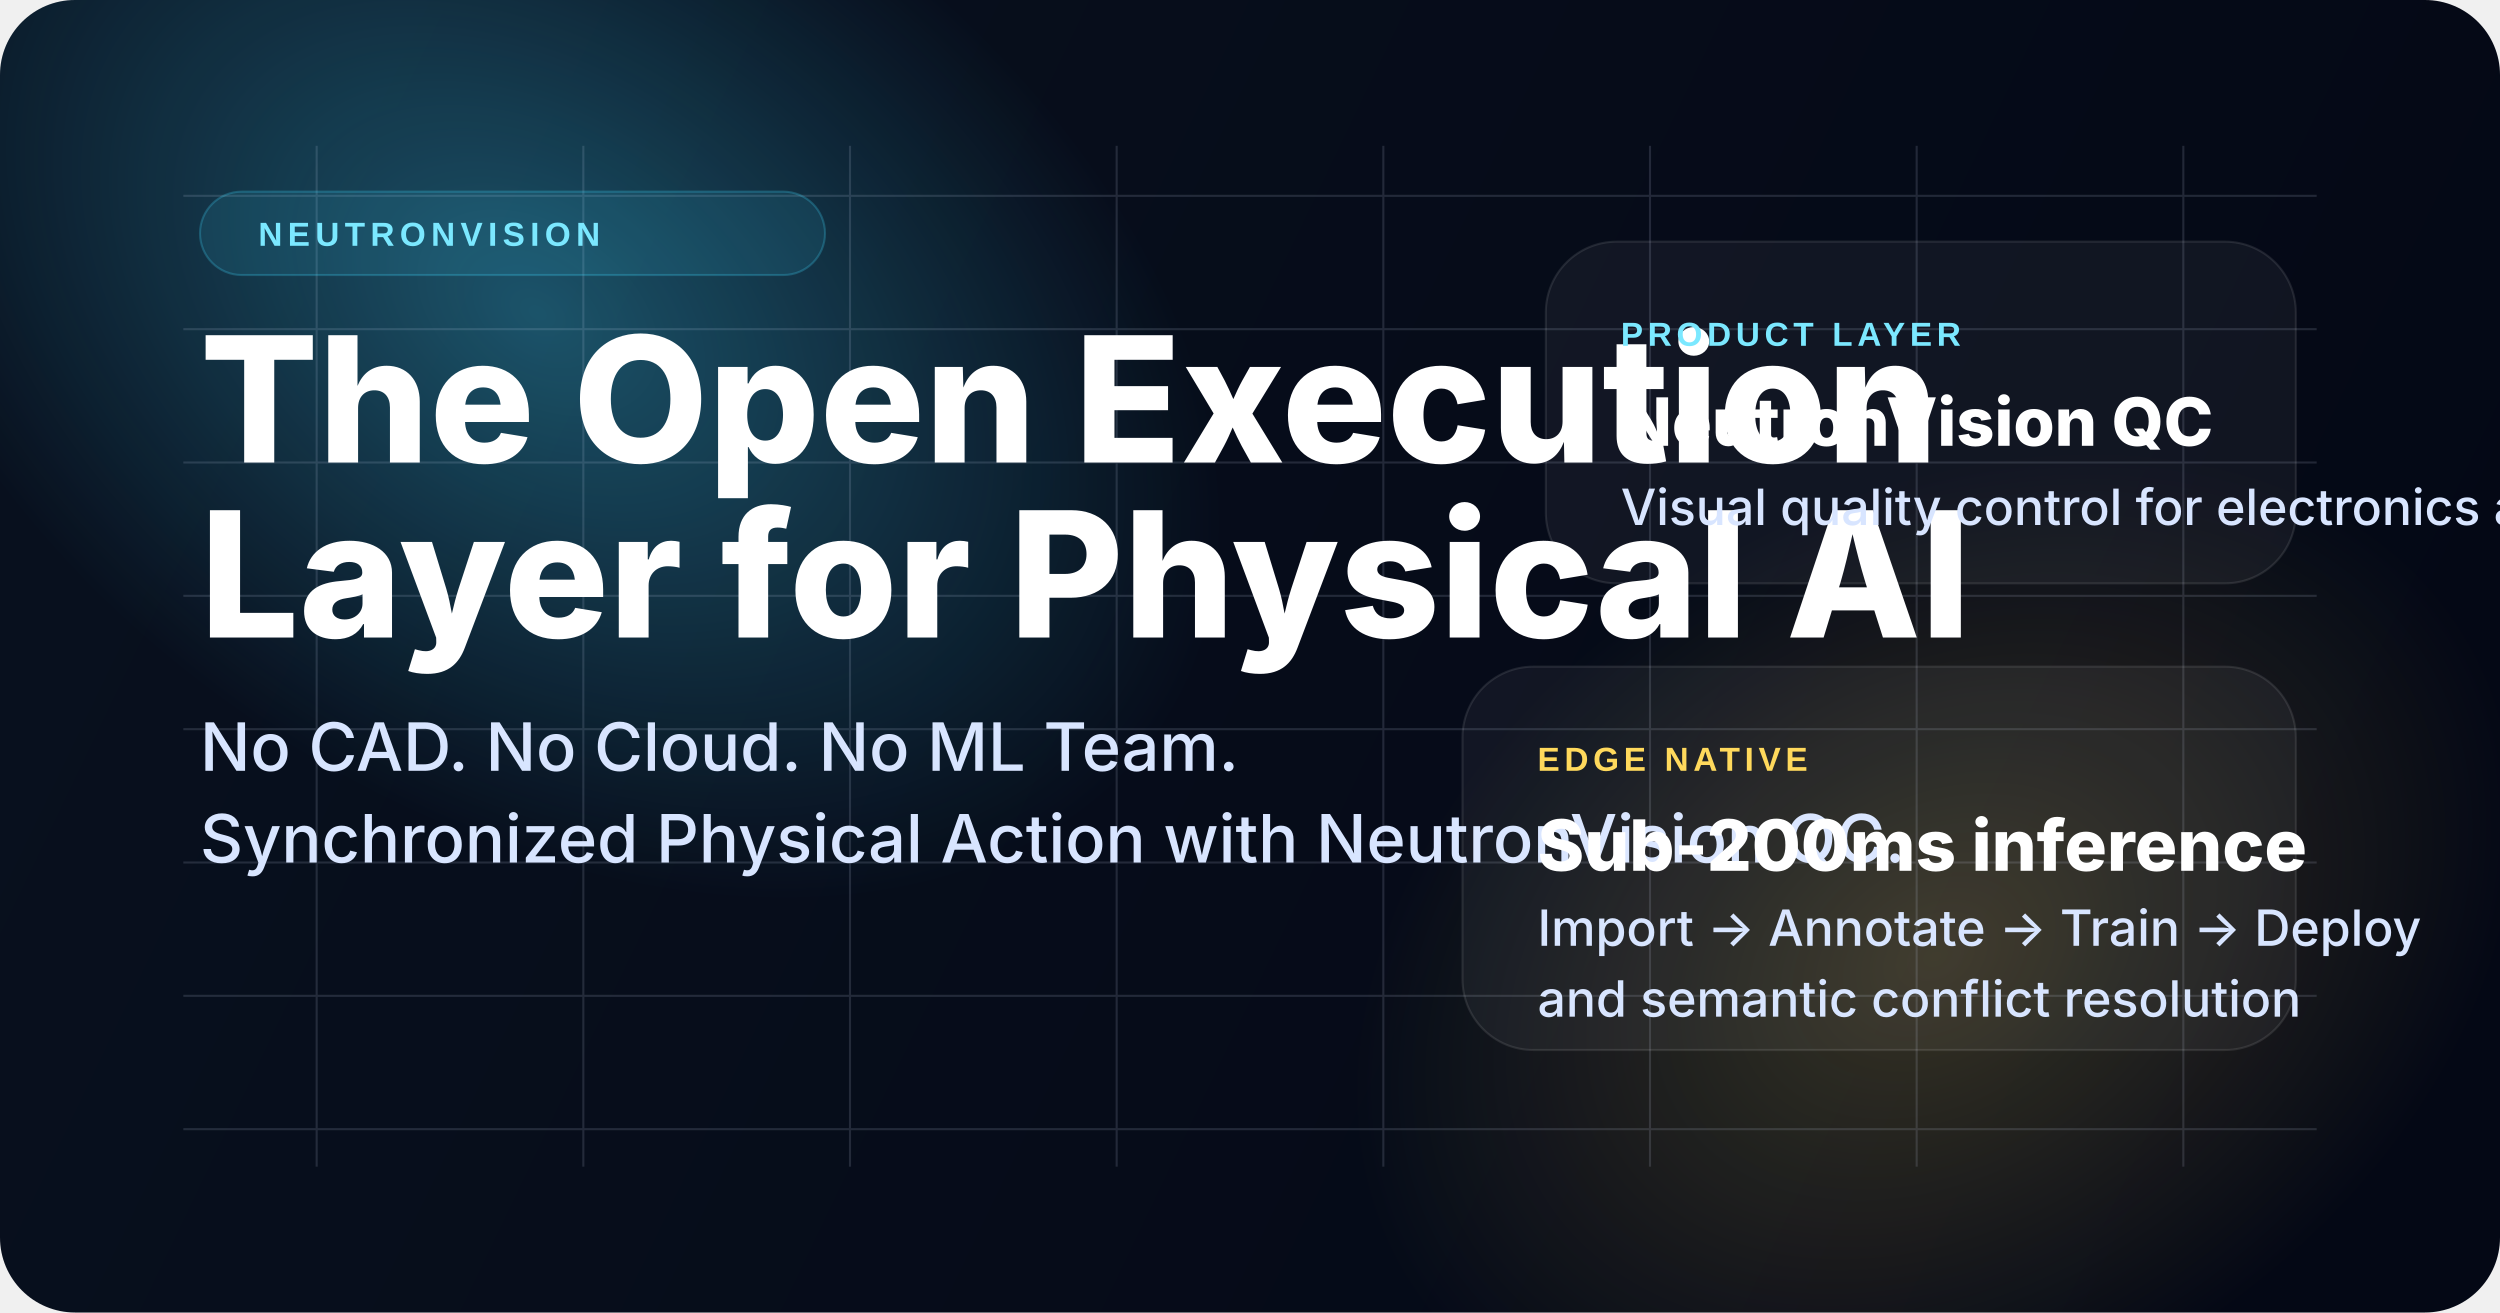
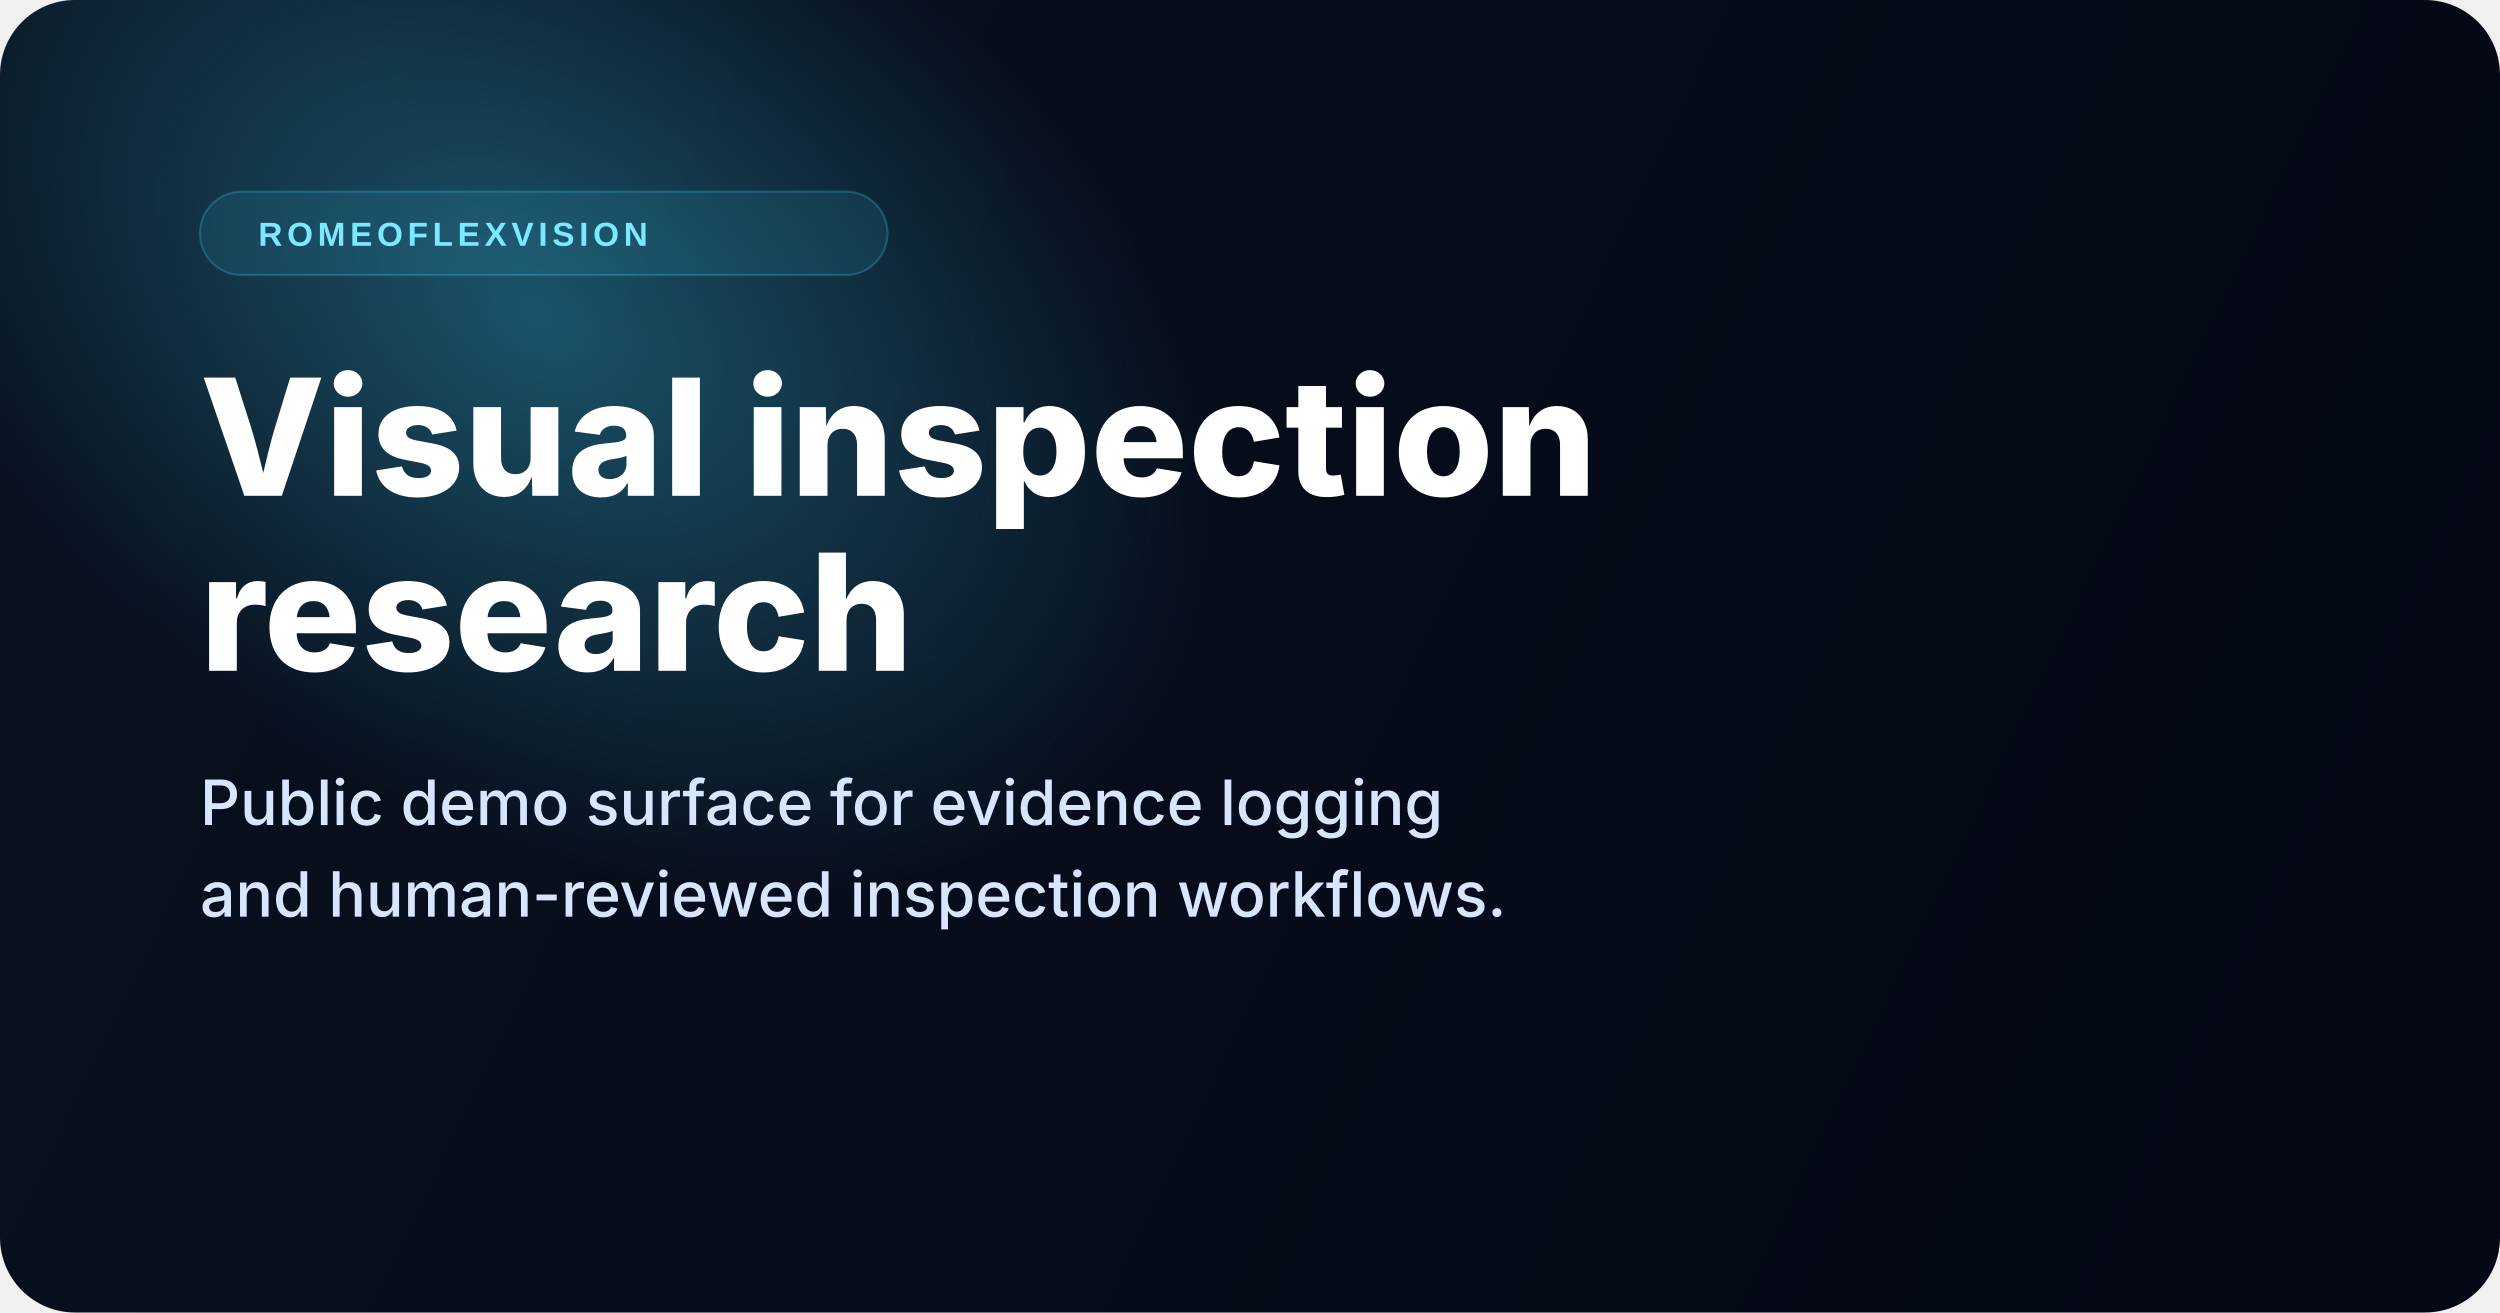
<svg xmlns="http://www.w3.org/2000/svg" width="1200" height="630" viewBox="0 0 1200 630" fill="none">
  <defs>
    <linearGradient id="bg" x1="100" y1="80" x2="1100" y2="560" gradientUnits="userSpaceOnUse">
      <stop stop-color="#08101E" />
      <stop offset="1" stop-color="#040815" />
    </linearGradient>
    <radialGradient id="cyan" cx="0" cy="0" r="1" gradientUnits="userSpaceOnUse" gradientTransform="translate(260 150) rotate(34) scale(360 240)">
      <stop stop-color="#42D8FF" stop-opacity="0.34" />
      <stop offset="1" stop-color="#42D8FF" stop-opacity="0" />
    </radialGradient>
-     <radialGradient id="yellow" cx="0" cy="0" r="1" gradientUnits="userSpaceOnUse" gradientTransform="translate(930 460) rotate(149) scale(300 220)">
-       <stop stop-color="#FFD95C" stop-opacity="0.2" />
-       <stop offset="1" stop-color="#FFD95C" stop-opacity="0" />
-     </radialGradient>
  </defs>
  <rect width="1200" height="630" rx="36" fill="url(#bg)" />
  <rect width="1200" height="630" rx="36" fill="url(#cyan)" />
-   <rect width="1200" height="630" rx="36" fill="url(#yellow)" />
-   <g opacity="0.14">
-     <path d="M88 94H1112" stroke="#D8E5FF" />
-     <path d="M88 158H1112" stroke="#D8E5FF" />
-     <path d="M88 222H1112" stroke="#D8E5FF" />
-     <path d="M88 286H1112" stroke="#D8E5FF" />
-     <path d="M88 350H1112" stroke="#D8E5FF" />
-     <path d="M88 414H1112" stroke="#D8E5FF" />
-     <path d="M88 478H1112" stroke="#D8E5FF" />
-     <path d="M88 542H1112" stroke="#D8E5FF" />
-     <path d="M152 70V560" stroke="#D8E5FF" />
-     <path d="M280 70V560" stroke="#D8E5FF" />
-     <path d="M408 70V560" stroke="#D8E5FF" />
-     <path d="M536 70V560" stroke="#D8E5FF" />
-     <path d="M664 70V560" stroke="#D8E5FF" />
-     <path d="M792 70V560" stroke="#D8E5FF" />
-     <path d="M920 70V560" stroke="#D8E5FF" />
-     <path d="M1048 70V560" stroke="#D8E5FF" />
-   </g>
-   <rect x="96" y="92" width="300" height="40" rx="20" fill="rgba(66,216,255,0.1)" stroke="rgba(66,216,255,0.24)" />
-   <text x="124" y="118" fill="#7BE8FF" font-family="IBM Plex Mono, Arial, monospace" font-size="16" font-weight="700" letter-spacing="0.16em">
-     NEUTRONVISION
+   <rect x="96" y="92" width="330" height="40" rx="20" fill="rgba(66,216,255,0.1)" stroke="rgba(66,216,255,0.24)" />
+   <text x="124" y="118" fill="#7BE8FF" font-family="IBM Plex Mono, Arial, monospace" font-size="16" font-weight="700" letter-spacing="0.14em">
+     ROMEOFLEXVISION
  </text>
-   <text x="96" y="222" fill="#FFFFFF" font-family="Inter, Arial, sans-serif" font-size="84" font-weight="800">
-     The Open Execution
+   <text x="96" y="238" fill="#FFFFFF" font-family="Inter, Arial, sans-serif" font-size="78" font-weight="800">
+     Visual inspection
  </text>
-   <text x="96" y="306" fill="#FFFFFF" font-family="Inter, Arial, sans-serif" font-size="84" font-weight="800">
-     Layer for Physical AI
+   <text x="96" y="322" fill="#FFFFFF" font-family="Inter, Arial, sans-serif" font-size="78" font-weight="800">
+     research
  </text>
-   <text x="96" y="370" fill="#D8E5FF" font-family="Inter, Arial, sans-serif" font-size="32" font-weight="500">
-     No CAD. No Cloud. No ML Team.
+   <text x="96" y="396" fill="#D8E5FF" font-family="Inter, Arial, sans-serif" font-size="30" font-weight="500">
+     Public demo surface for evidence logging
  </text>
-   <text x="96" y="414" fill="#D8E5FF" font-family="Inter, Arial, sans-serif" font-size="32" font-weight="500">
-     Synchronized Physical Action with NeutronVision QC.
+   <text x="96" y="440" fill="#D8E5FF" font-family="Inter, Arial, sans-serif" font-size="30" font-weight="500">
+     and human-reviewed inspection workflows.
  </text>
-   <g>
-     <rect x="742" y="116" width="360" height="164" rx="34" fill="rgba(255,255,255,0.05)" stroke="rgba(255,255,255,0.1)" />
-     <text x="778" y="166" fill="#7BE8FF" font-family="IBM Plex Mono, Arial, monospace" font-size="16" font-weight="700" letter-spacing="0.14em">
-       PRODUCT LAYER
-     </text>
-     <text x="778" y="214" fill="#FFFFFF" font-family="Inter, Arial, sans-serif" font-size="32" font-weight="800">
-       NeutronVision QC
-     </text>
-     <text x="778" y="252" fill="#D8E5FF" font-family="Inter, Arial, sans-serif" font-size="24" font-weight="500">
-       Visual quality control for electronics assembly
-     </text>
-   </g>
-   <g>
-     <rect x="702" y="320" width="400" height="184" rx="34" fill="rgba(255,255,255,0.05)" stroke="rgba(255,255,255,0.1)" />
-     <text x="738" y="370" fill="#FFD95C" font-family="IBM Plex Mono, Arial, monospace" font-size="16" font-weight="700" letter-spacing="0.14em">
-       EDGE NATIVE
-     </text>
-     <text x="738" y="418" fill="#FFFFFF" font-family="Inter, Arial, sans-serif" font-size="34" font-weight="800">
-       Sub-200ms inference
-     </text>
-     <text x="738" y="454" fill="#D8E5FF" font-family="Inter, Arial, sans-serif" font-size="24" font-weight="500">
-       Import -&gt; Annotate -&gt; Train -&gt; Deploy
-     </text>
-     <text x="738" y="488" fill="#D8E5FF" font-family="Inter, Arial, sans-serif" font-size="24" font-weight="500">
-       and semantic conflict resolution
-     </text>
-   </g>
</svg>
